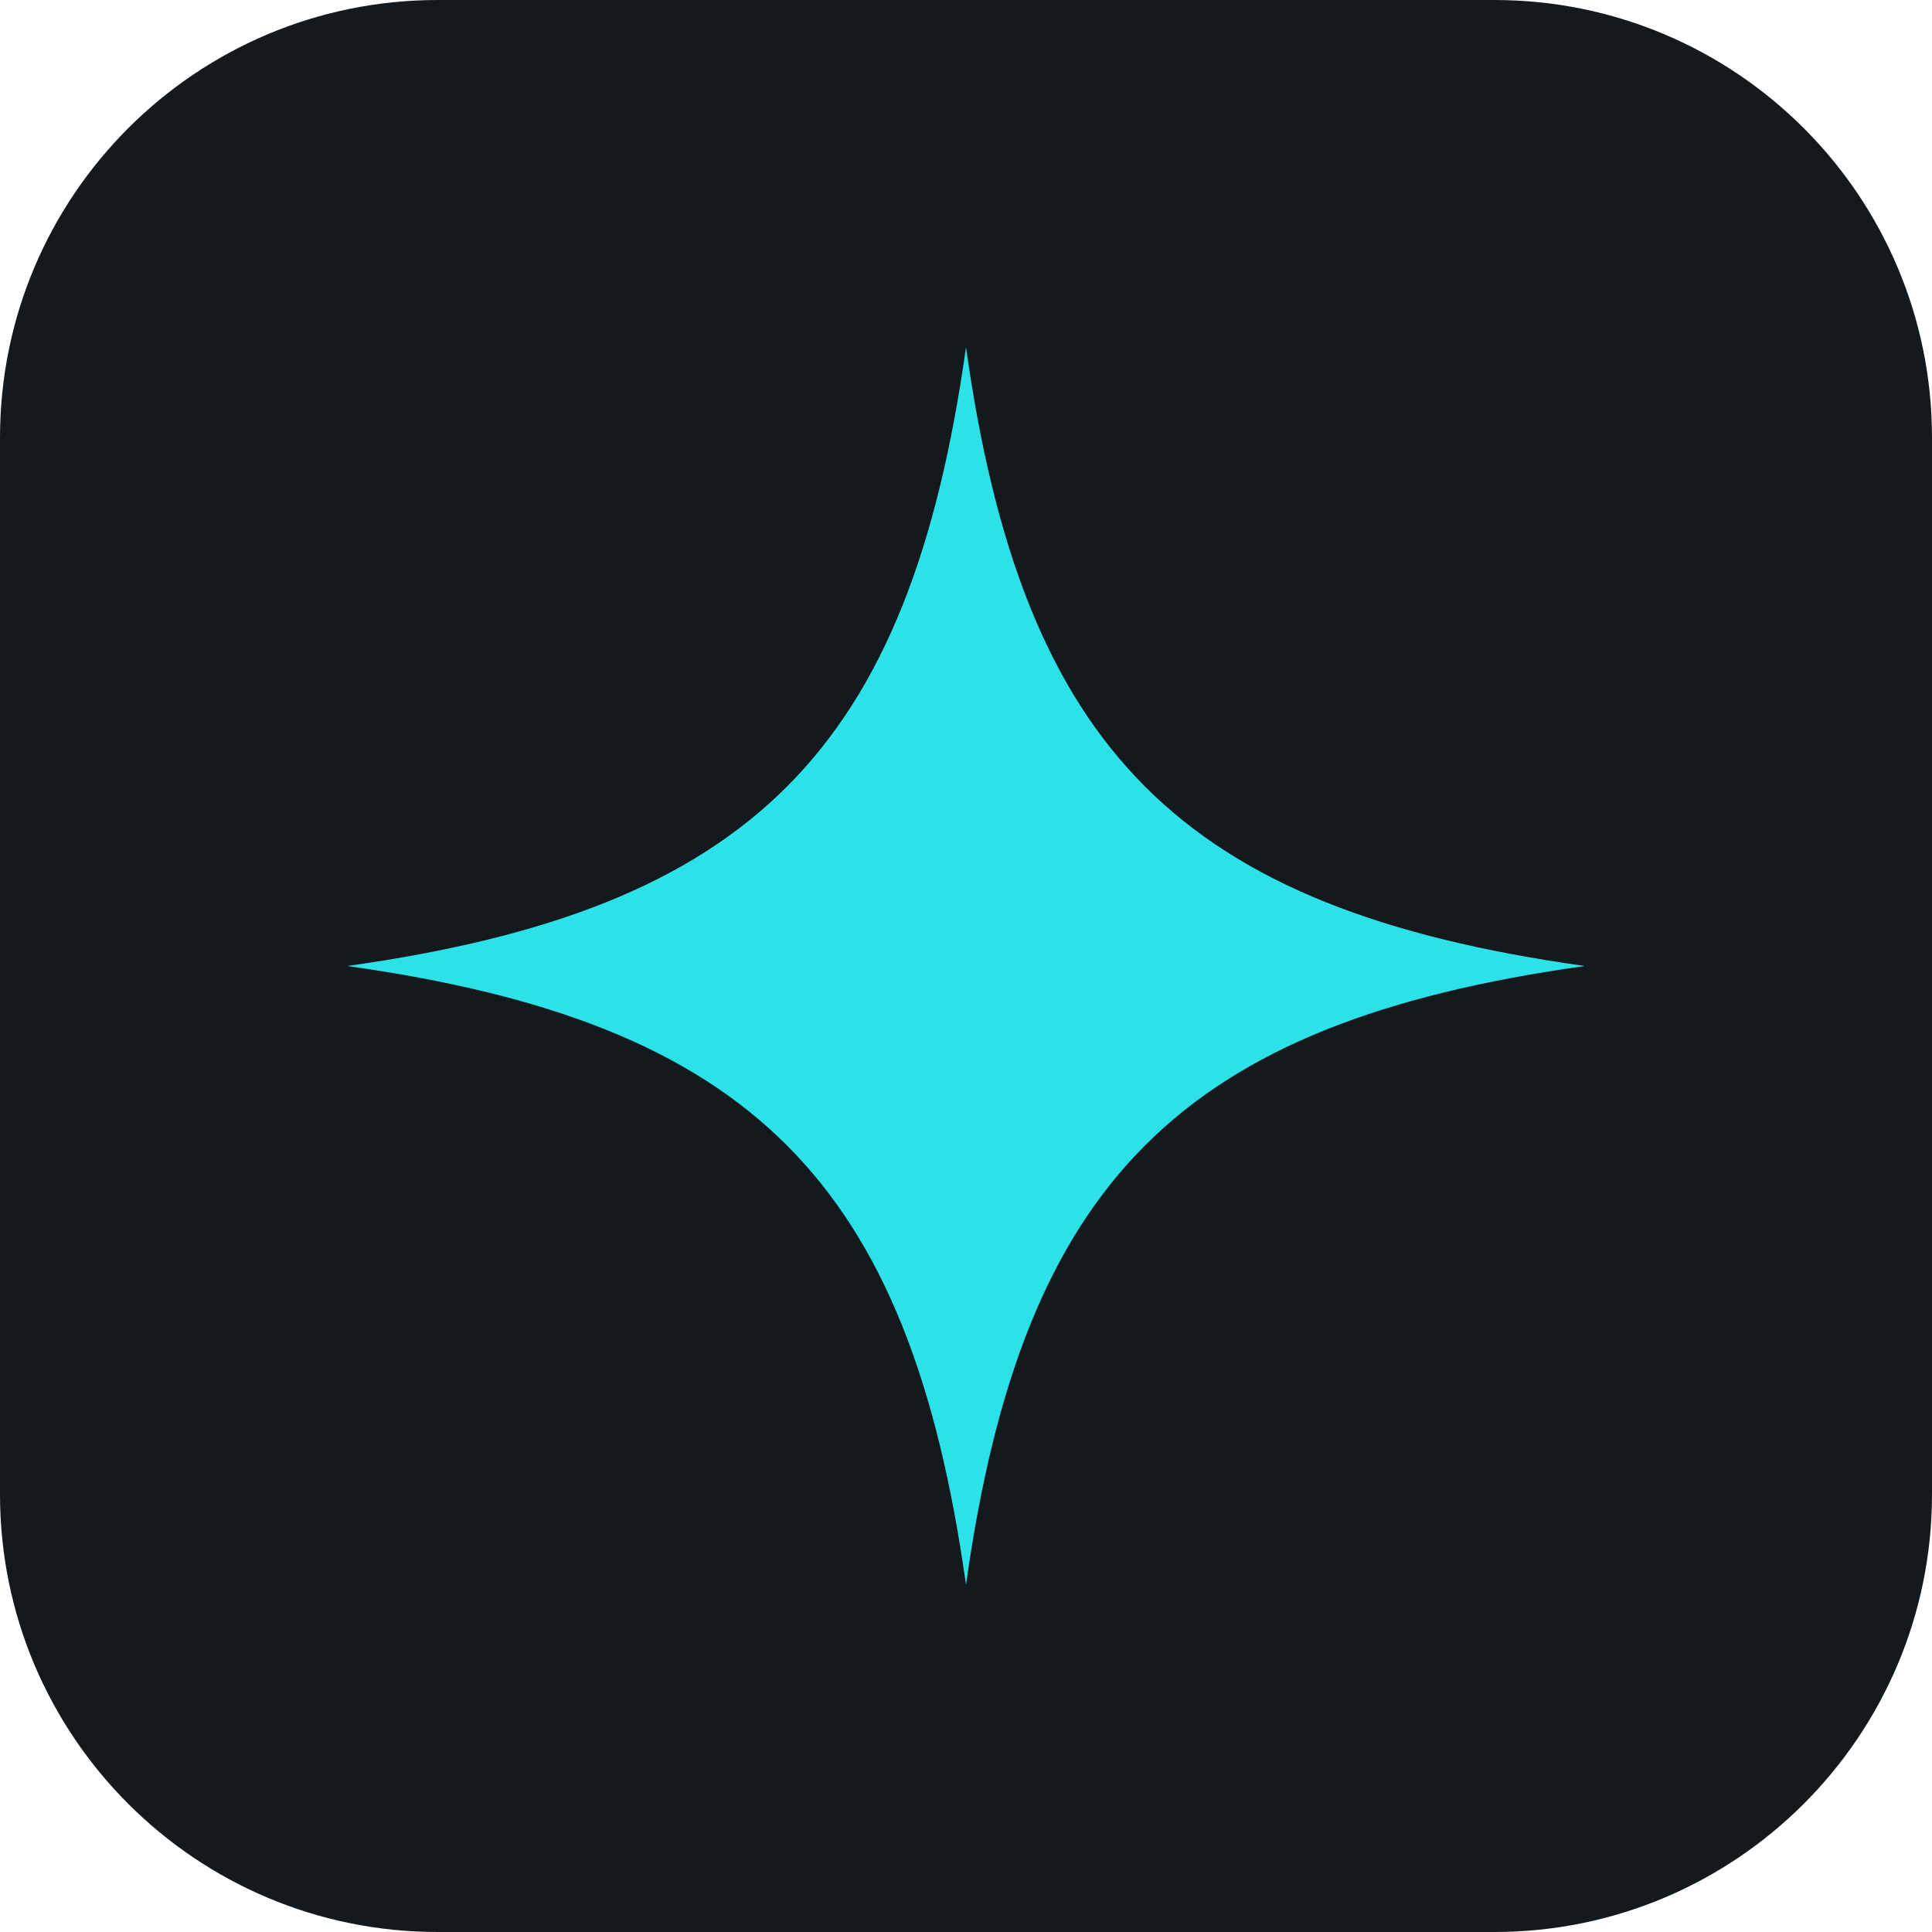
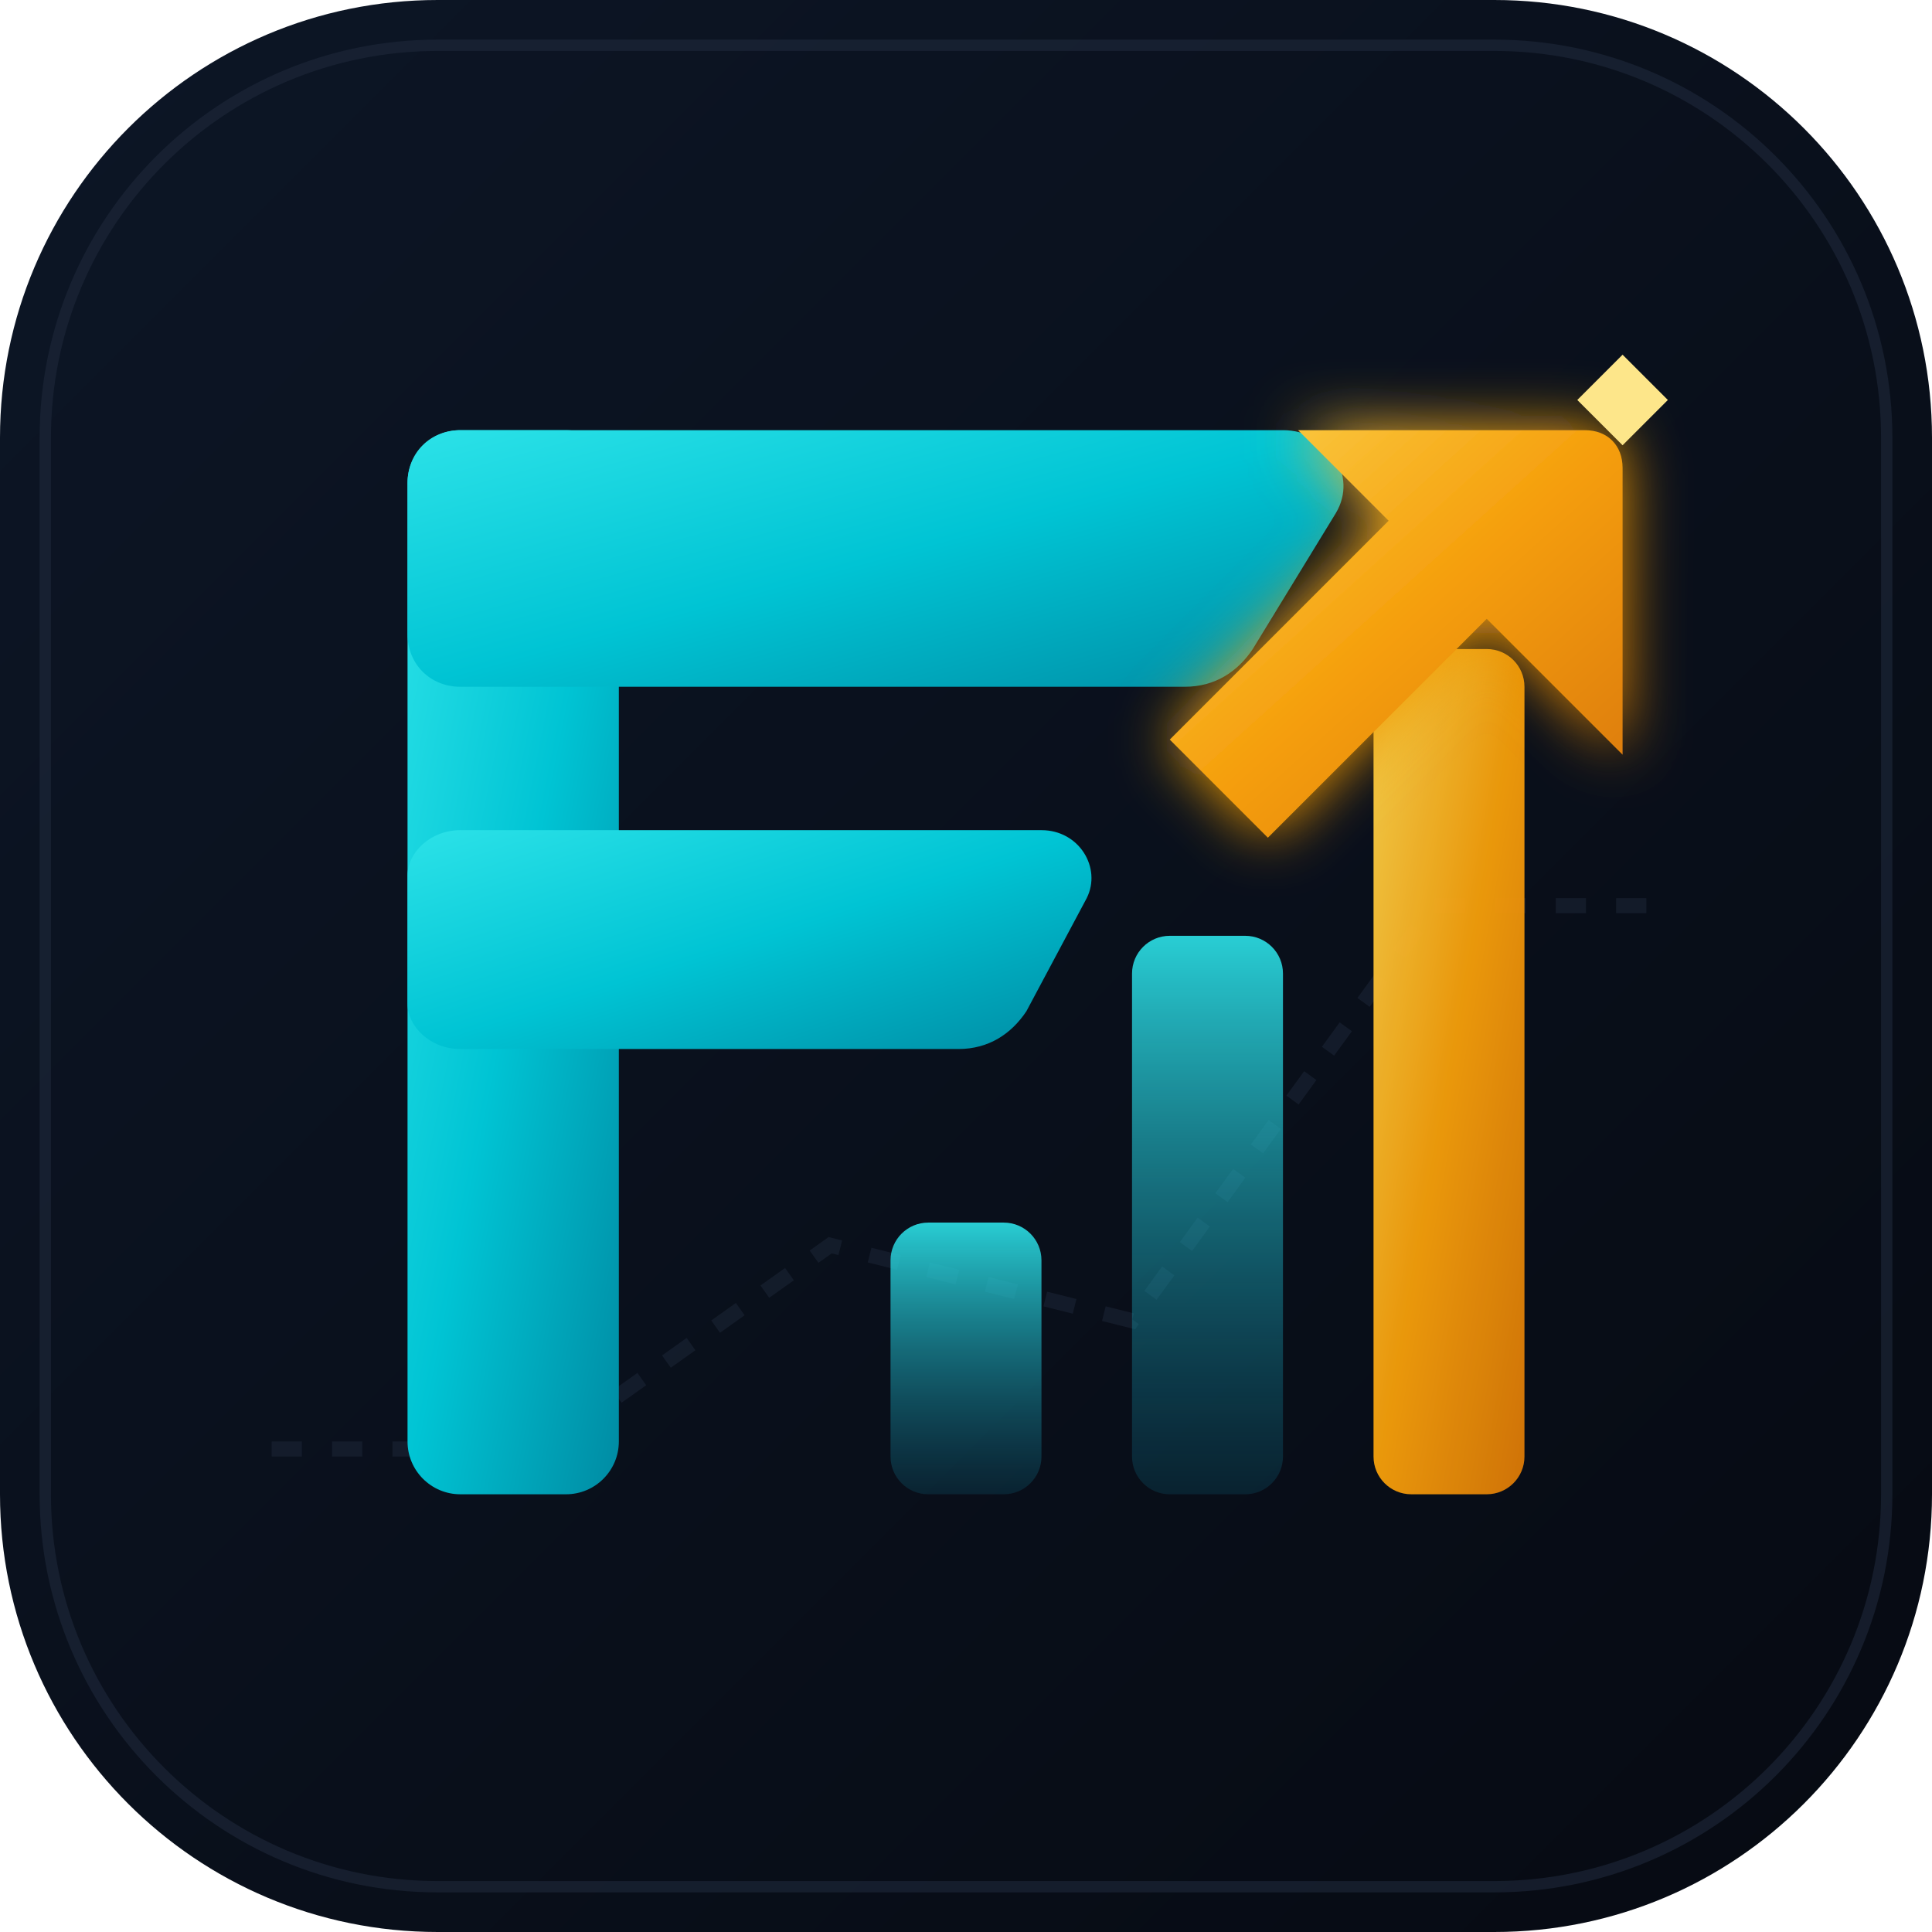
- <svg xmlns="http://www.w3.org/2000/svg" viewBox="0 0 512 512">
-   <rect width="512" height="512" rx="116" fill="#13191c" />
-   <path d="M256 92C271 199 313 241 420 256C313 271 271 313 256 420C241 313 199 271 92 256C199 241 241 199 256 92Z" fill="#2ce2e8" />
+ <svg xmlns="http://www.w3.org/2000/svg" viewBox="0 0 512 512" width="512" height="512">
+   <defs>
+     <linearGradient id="bgGrad" x1="0%" y1="0%" x2="100%" y2="100%">
+       <stop offset="0%" stop-color="#0D1626" />
+       <stop offset="100%" stop-color="#060A12" />
+     </linearGradient>
+     <linearGradient id="primaryGrad" x1="0%" y1="0%" x2="100%" y2="100%">
+       <stop offset="0%" stop-color="#2CE2E8" />
+       <stop offset="50%" stop-color="#00C4D4" />
+       <stop offset="100%" stop-color="#008BA3" />
+     </linearGradient>
+     <linearGradient id="goldGrad" x1="0%" y1="0%" x2="100%" y2="100%">
+       <stop offset="0%" stop-color="#FCD34D" />
+       <stop offset="50%" stop-color="#F59E0B" />
+       <stop offset="100%" stop-color="#D97706" />
+     </linearGradient>
+     <linearGradient id="surgeGrad" x1="0%" y1="100%" x2="0%" y2="0%">
+       <stop offset="0%" stop-color="#0E7490" stop-opacity="0.2" />
+       <stop offset="100%" stop-color="#2CE2E8" stop-opacity="0.9" />
+     </linearGradient>
+     <filter id="subtleGlow" x="-20%" y="-20%" width="140%" height="140%">
+       <feGaussianBlur stdDeviation="8" result="blur" />
+       <feComposite in="SourceGraphic" in2="blur" operator="over" />
+     </filter>
+   </defs>
+   <rect width="512" height="512" rx="116" fill="url(#bgGrad)" />
+   <rect x="12" y="12" width="488" height="488" rx="104" fill="none" stroke="#1E293B" stroke-width="3" stroke-opacity="0.6" />
+   <path d="M72 384 L144 384 L220 330 L300 350 L380 240 L440 240" fill="none" stroke="#1E293B" stroke-width="4" stroke-dasharray="8 8" stroke-opacity="0.5" />
+   <rect x="236" y="324" width="40" height="72" rx="10" fill="url(#surgeGrad)" />
+   <rect x="300" y="248" width="40" height="148" rx="10" fill="url(#surgeGrad)" />
+   <rect x="364" y="172" width="40" height="224" rx="10" fill="url(#goldGrad)" opacity="0.95" />
+   <rect x="108" y="114" width="56" height="282" rx="14" fill="url(#primaryGrad)" />
+   <path d="M108 128 C108 120 114 114 122 114 L340 114 C352 114 360 126 354 136 L332 172 C328 178 322 182 314 182 L122 182 C114 182 108 176 108 168 Z" fill="url(#primaryGrad)" />
+   <path d="M108 232 C108 226 114 220 122 220 L276 220 C286 220 292 230 288 238 L272 268 C268 274 262 278 254 278 L122 278 C114 278 108 272 108 266 Z" fill="url(#primaryGrad)" />
+   <path d="M344 114 L420 114 C426 114 430 118 430 124 L430 200 L394 164 L336 222 L310 196 L368 138 Z" fill="url(#goldGrad)" filter="url(#subtleGlow)" />
+   <polygon points="430,94 442,106 430,118 418,106" fill="#FDE68A" />
</svg>
